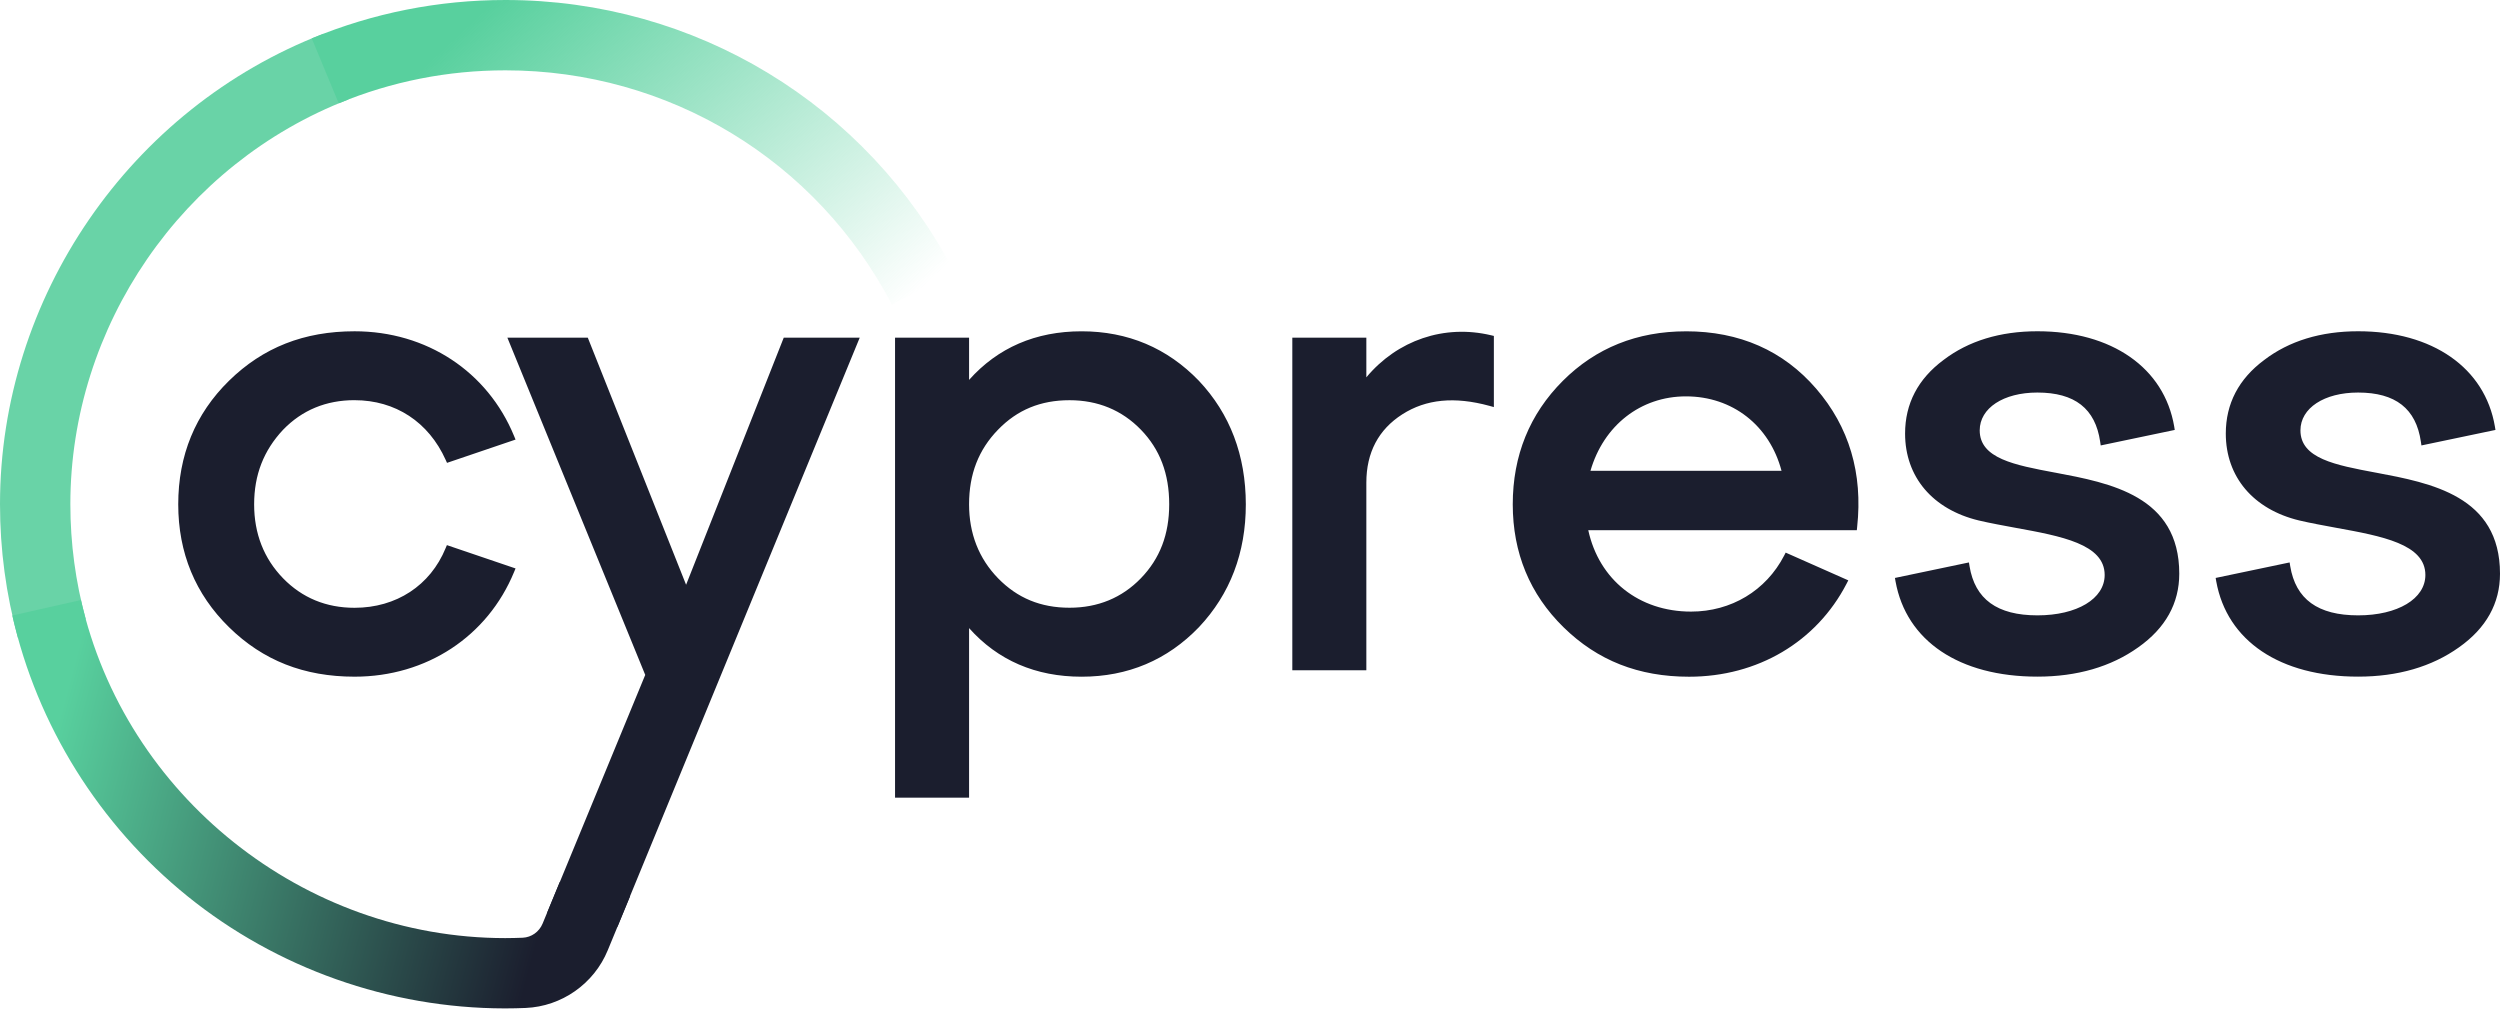
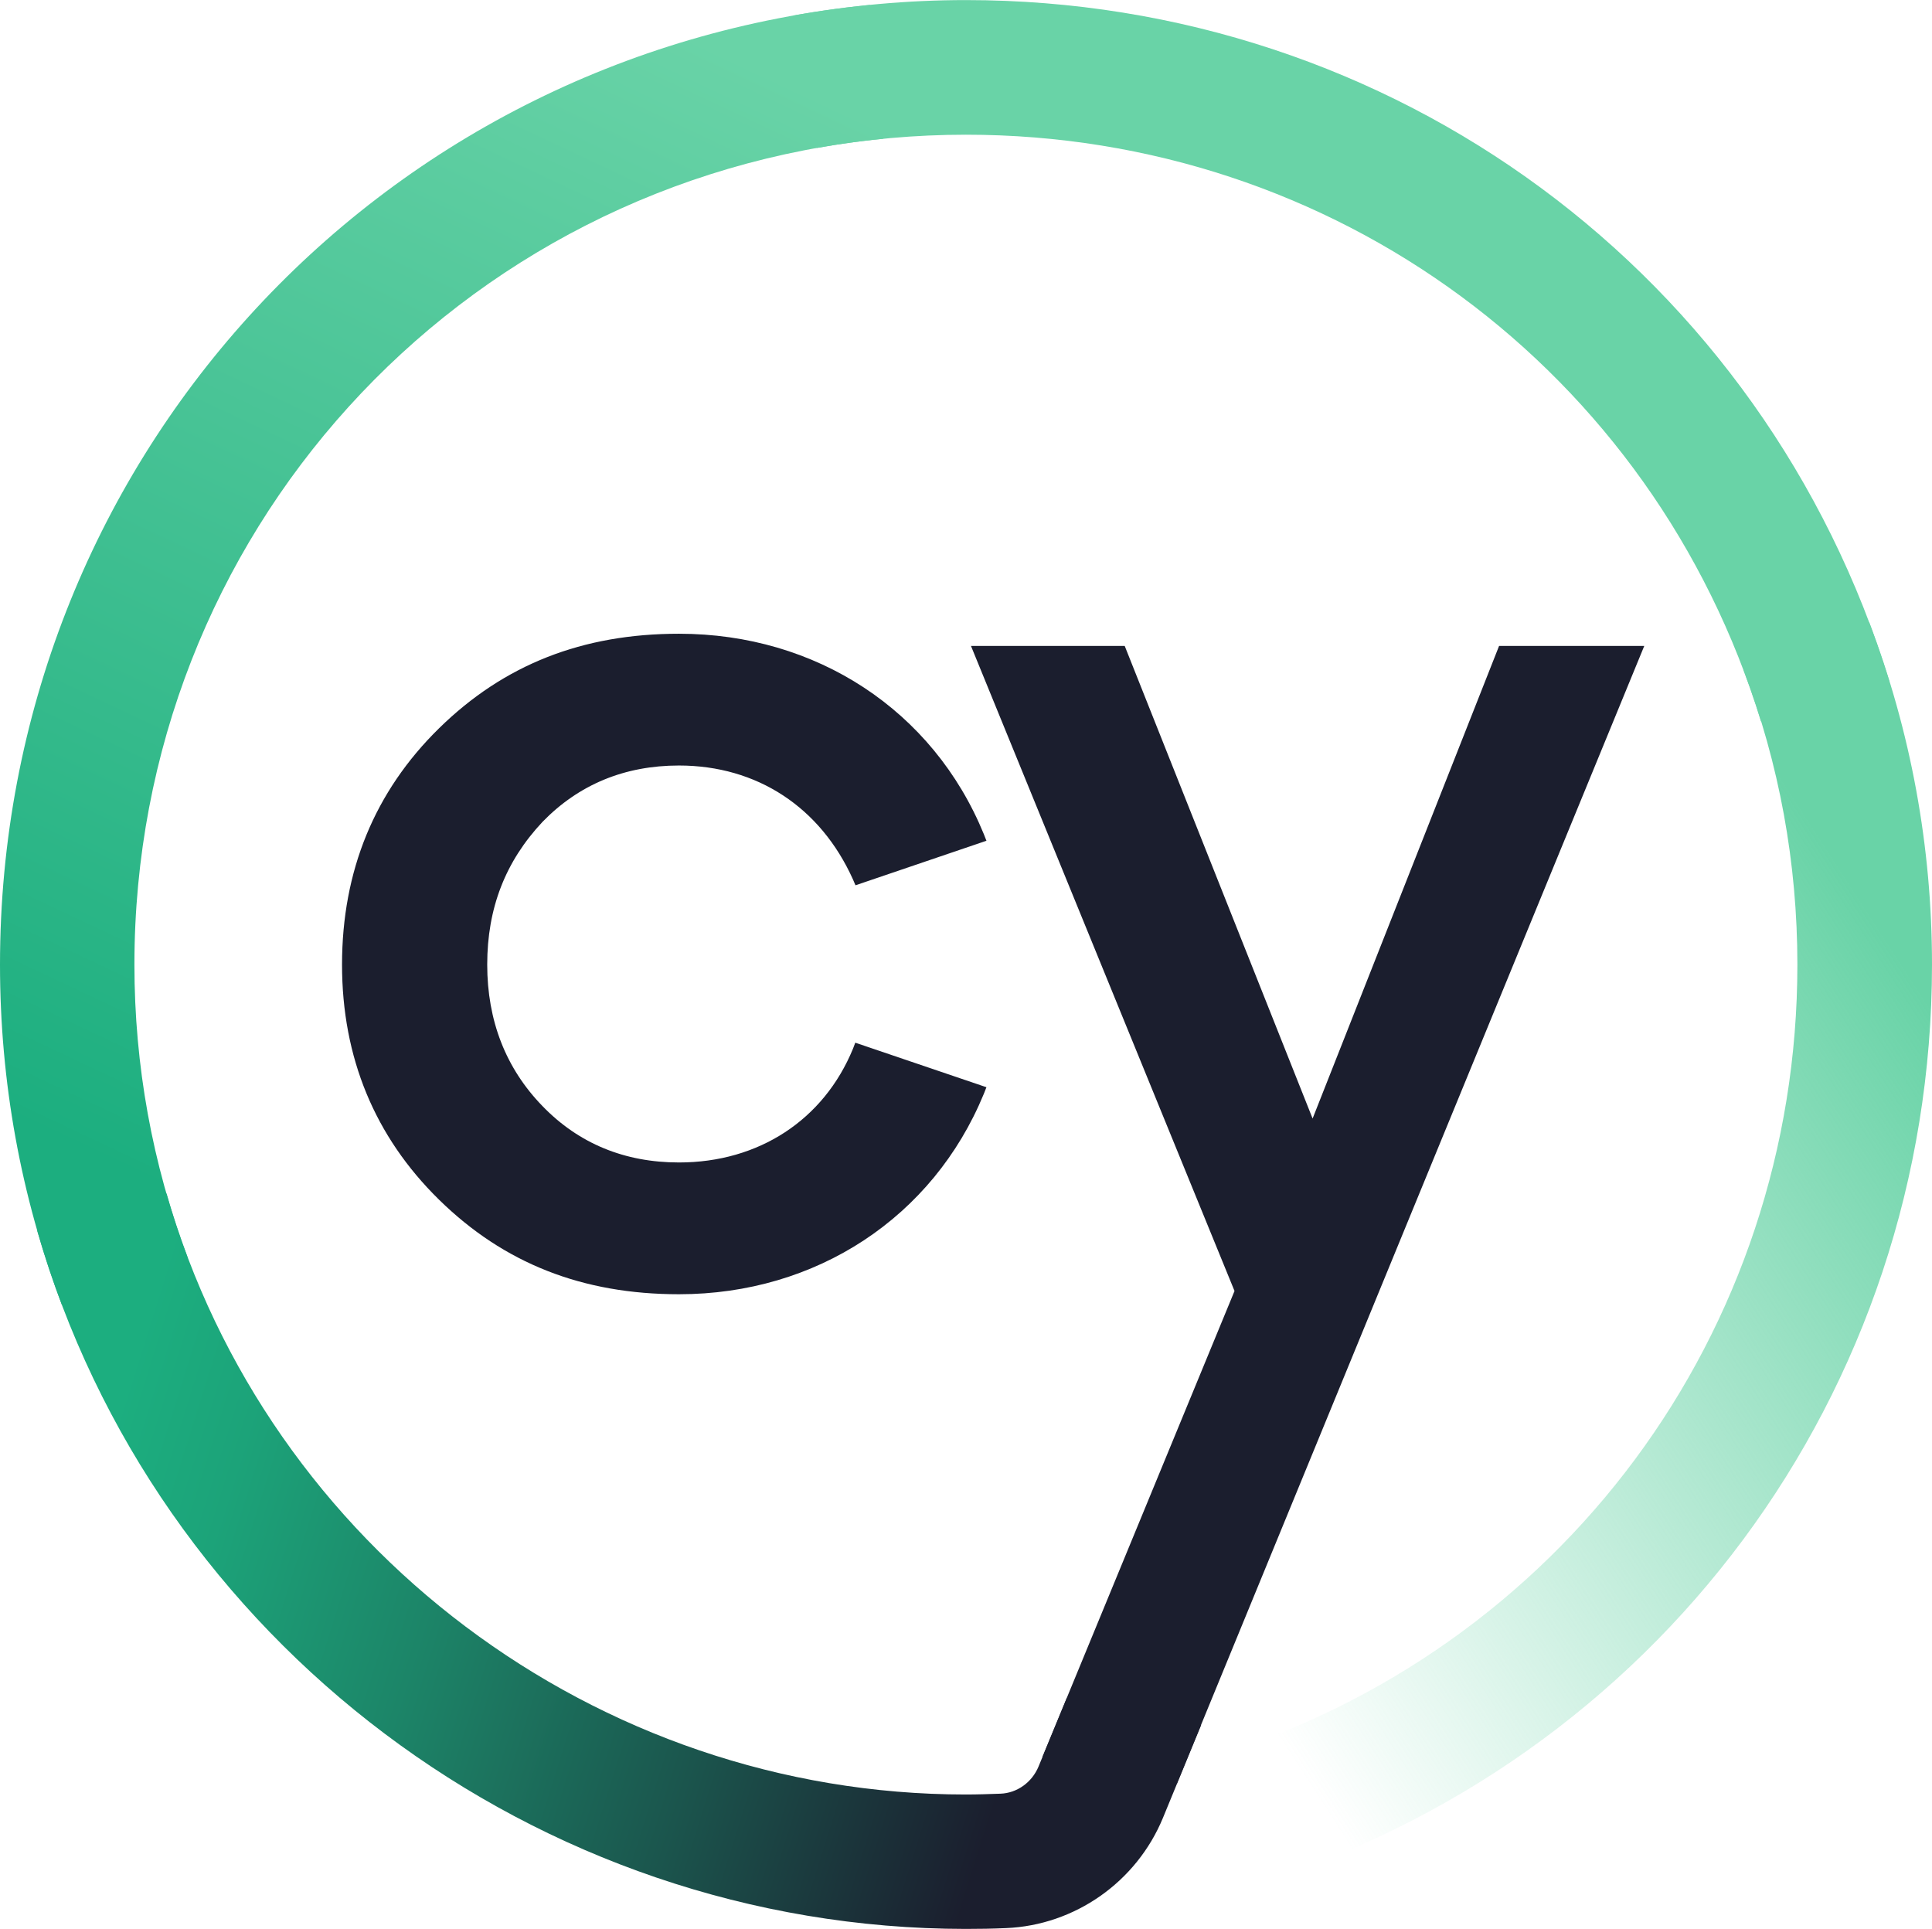
- <svg xmlns="http://www.w3.org/2000/svg" fill="none" viewBox="0 0 119 48">
-   <path fill="#69D3A7" d="M.854 30.359C.288 28.298 0 26.157 0 24.001 0 14.159 6.181 5.16 15.382 1.611l1.206 3.122C8.669 7.789 3.349 15.531 3.349 24.001c0 1.858.247 3.698.733 5.471l-3.228.887Z" />
-   <path fill="url(#a)" d="M42.451 14.493C38.87 7.619 31.822 3.348 24.061 3.348c-2.75 0-5.422.529-7.938 1.57l-1.284-3.091C17.764.617 20.867 0 24.061 0c9.016 0 17.201 4.96 21.36 12.946l-2.971 1.547Z" />
-   <path fill="#1B1E2E" d="M16.877 19.049c1.942 0 3.524 1.036 4.337 2.842l.064.141 3.262-1.108-.069-.167c-1.263-3.076-4.172-4.988-7.593-4.988-2.405 0-4.36.771-5.976 2.354-1.605 1.573-2.418 3.551-2.418 5.882 0 2.31.813 4.279 2.418 5.851 1.615 1.583 3.57 2.354 5.976 2.354 3.421 0 6.33-1.912 7.593-4.985l.069-.167-3.267-1.11-.062.146c-.728 1.776-2.349 2.837-4.334 2.837-1.353 0-2.495-.473-3.401-1.403-.916-.943-1.379-2.128-1.379-3.521 0-1.403.453-2.565 1.379-3.551.903-.935 2.048-1.408 3.401-1.408Zm40.192-.922c-1.505-1.562-3.383-2.357-5.585-2.357-2.187 0-3.987.779-5.356 2.313v-2.01h-3.524v21.897h3.524v-8.072c1.368 1.534 3.167 2.313 5.356 2.313 2.202 0 4.082-.794 5.587-2.359 1.482-1.573 2.23-3.539 2.23-5.846-.003-2.331-.751-4.307-2.233-5.88Zm-2.763 9.398c-.903.933-2.047 1.403-3.398 1.403-1.371 0-2.482-.46-3.401-1.403-.916-.943-1.379-2.128-1.379-3.521 0-1.434.45-2.595 1.379-3.551.916-.946 2.027-1.403 3.401-1.403 1.353 0 2.495.473 3.398 1.403.908.935 1.348 2.097 1.348 3.551 0 1.434-.442 2.585-1.348 3.521Zm10.732-9.565v-1.886H61.514v15.832h3.524v-8.932c0-1.431.576-2.526 1.713-3.253 1.129-.722 2.485-.856 4.144-.403l.213.059v-3.387l-.131-.031c-2.228-.532-4.463.234-5.939 2.002Zm15.213-2.189c-2.323 0-4.293.791-5.857 2.354-1.585 1.583-2.387 3.562-2.387 5.882 0 2.31.813 4.279 2.418 5.851 1.615 1.583 3.57 2.354 5.976 2.354 3.259 0 6.06-1.655 7.496-4.428l.082-.159-2.981-1.321-.072.141c-.864 1.67-2.523 2.667-4.432 2.667-2.48 0-4.378-1.514-4.893-3.875h12.784l.015-.152c.278-2.554-.381-4.769-1.952-6.586-1.564-1.812-3.65-2.729-6.197-2.729Zm-4.545 6.64c.625-2.161 2.39-3.544 4.545-3.544 2.215 0 3.979 1.383 4.55 3.544h-9.096Zm22.109.085c-1.921-.36-3.581-.673-3.581-2.01 0-1.061 1.129-1.801 2.745-1.801 1.783 0 2.76.766 2.989 2.341l.026.177 3.524-.738-.025-.159c-.474-2.798-2.969-4.538-6.511-4.538-1.778 0-3.282.46-4.471 1.367-1.214.902-1.829 2.079-1.829 3.502 0 2.061 1.307 3.608 3.501 4.137.569.134 1.17.241 1.752.349 2.184.398 4.247.776 4.247 2.246 0 1.133-1.317 1.922-3.2 1.922-1.916 0-2.974-.766-3.233-2.344l-.028-.175-3.522.738.028.162c.512 2.84 3.035 4.536 6.752 4.536 1.888 0 3.506-.47 4.802-1.395 1.297-.915 1.952-2.094 1.952-3.505 0-3.7-3.279-4.317-5.918-4.813Zm15.266 0c-1.921-.36-3.58-.673-3.58-2.01 0-1.061 1.129-1.801 2.744-1.801 1.783 0 2.76.766 2.989 2.341l.026.177 3.524-.738-.026-.159c-.473-2.798-2.968-4.538-6.51-4.538-1.778 0-3.283.46-4.471 1.367-1.214.902-1.829 2.079-1.829 3.502 0 2.061 1.307 3.608 3.501 4.137.569.134 1.17.241 1.752.349 2.184.398 4.247.776 4.247 2.246 0 1.133-1.317 1.922-3.2 1.922-1.917 0-2.974-.766-3.234-2.344l-.028-.175-3.521.738.028.162c.512 2.84 3.035 4.536 6.752 4.536 1.888 0 3.506-.47 4.803-1.395 1.296-.915 1.952-2.094 1.952-3.505 0-3.7-3.28-4.317-5.919-4.813Z" />
-   <path fill="#1B1E2E" d="M37.306 16.074 32.658 27.835l-4.679-11.762h-3.828l6.562 16.053-4.669 11.322 3.347.666 11.532-28.041h-3.617Z" />
-   <path fill="url(#b)" d="m26.643 41.989-.815 1.974c-.162.391-.532.655-.949.673-.275.01-.553.018-.833.018C14.448 44.649 5.957 37.883 3.853 28.56l-3.267.738C1.767 34.527 4.73 39.273 8.931 42.665 13.18 46.096 18.533 47.99 24.009 48h.049c.322 0 .64-.008.96-.021 1.718-.072 3.254-1.149 3.91-2.744l1.065-2.58-3.349-.666Z" />
-   <defs>
-     <linearGradient id="a" x1="21.558" x2="39.823" y1="-1.549" y2="17.972" gradientUnits="userSpaceOnUse">
-       <stop offset=".094" stop-color="#58D09E" />
-       <stop offset=".988" stop-color="#58D09E" stop-opacity="0" />
-     </linearGradient>
-     <linearGradient id="b" x1="-.256" x2="34.638" y1="34.922" y2="44.209" gradientUnits="userSpaceOnUse">
-       <stop offset=".077" stop-color="#58D09E" />
-       <stop offset=".762" stop-color="#1B1E2E" />
-     </linearGradient>
-   </defs>
+ <svg xmlns="http://www.w3.org/2000/svg" viewBox="6.5 6.4 950.1 948.5" width="2500" height="2496">
+   <linearGradient id="a" gradientUnits="userSpaceOnUse" x1="992.991" x2="568.87" y1="483.702" y2="758.304">
+     <stop offset=".081" stop-color="#69d3a7" />
+     <stop offset="1" stop-color="#69d3a7" stop-opacity="0" />
+   </linearGradient>
+   <linearGradient id="b" gradientUnits="userSpaceOnUse" x1="323.384" x2="56.936" y1="12.396" y2="577.503">
+     <stop offset="0" stop-color="#69d3a7" />
+     <stop offset=".823" stop-color="#2ab586" />
+     <stop offset="1" stop-color="#1cae7f" />
+   </linearGradient>
+   <linearGradient id="c" gradientUnits="userSpaceOnUse" x1="5.828" x2="704.494" y1="697.848" y2="917.116">
+     <stop offset=".077" stop-color="#1cae7f" />
+     <stop offset=".164" stop-color="#1ca379" />
+     <stop offset=".316" stop-color="#1c8568" />
+     <stop offset=".516" stop-color="#1b554d" />
+     <stop offset=".719" stop-color="#1b1e2e" />
+   </linearGradient>
+   <path d="M340.4 382.8c38.4 0 69.6 20.5 85.6 56.1l1.2 2.8 64.4-21.9-1.3-3.3c-24.9-60.8-82.4-98.5-149.9-98.5-47.5 0-86.1 15.2-118 46.5-31.7 31.1-47.7 70.2-47.7 116.2 0 45.7 16.1 84.6 47.7 115.6 31.9 31.3 70.5 46.5 118 46.5 67.5 0 124.9-37.8 149.9-98.5l1.3-3.3-64.5-21.9-1.1 2.9c-14.4 35.1-46.4 56-85.6 56-26.7 0-49.3-9.3-67.1-27.7-18.1-18.6-27.2-42.1-27.2-69.6 0-27.7 8.9-50.7 27.2-70.2 17.9-18.4 40.4-27.7 67.1-27.7z" fill="#1b1e2e" />
+   <path d="M620 934.4l-19.2-63.3C774 818.5 890.4 661.6 890.4 480.7c0-49.9-8.9-98.7-26.5-144.9l61.8-23.5c20.5 53.8 30.9 110.4 30.9 168.5-.1 210.1-135.3 392.4-336.6 453.6z" fill="url(#a)" />
+   <path d="M872.5 361.1c-52.9-172.6-210-288.5-391-288.5-24.6 0-49.2 2.2-73.2 6.5L396.6 14c27.8-5 56.4-7.6 84.9-7.6 210.2 0 392.7 134.7 454.2 335.2z" fill="#69d3a7" />
+   <path d="M36.9 647.9C16.7 594.5 6.5 538.2 6.5 480.7c0-245 183.9-447.9 427.8-471.9l6.5 65.8C230.9 95.3 72.6 269.9 72.6 480.7c0 49.5 8.8 98 26.1 143.9z" fill="url(#b)" />
+   <path d="M743.7 324L652 556.4 559.6 324H484l129.6 317.2-94.4 229 66.1 13.2L815.1 324z" fill="#1b1e2e" />
+   <path d="M531.1 841.4l-13.9 33.7c-3.2 7.7-10.5 13-18.7 13.3-5.7.2-11.3.4-17.1.4-181.5 0-343.1-121.5-393-295.5l-63.6 18.2c58 202.1 245.7 343.3 456.5 343.4h.1c6.6 0 13.2-.1 19.8-.4 33.9-1.4 64.2-22.7 77.2-54.2l18.8-45.7z" fill="url(#c)" />
</svg>
